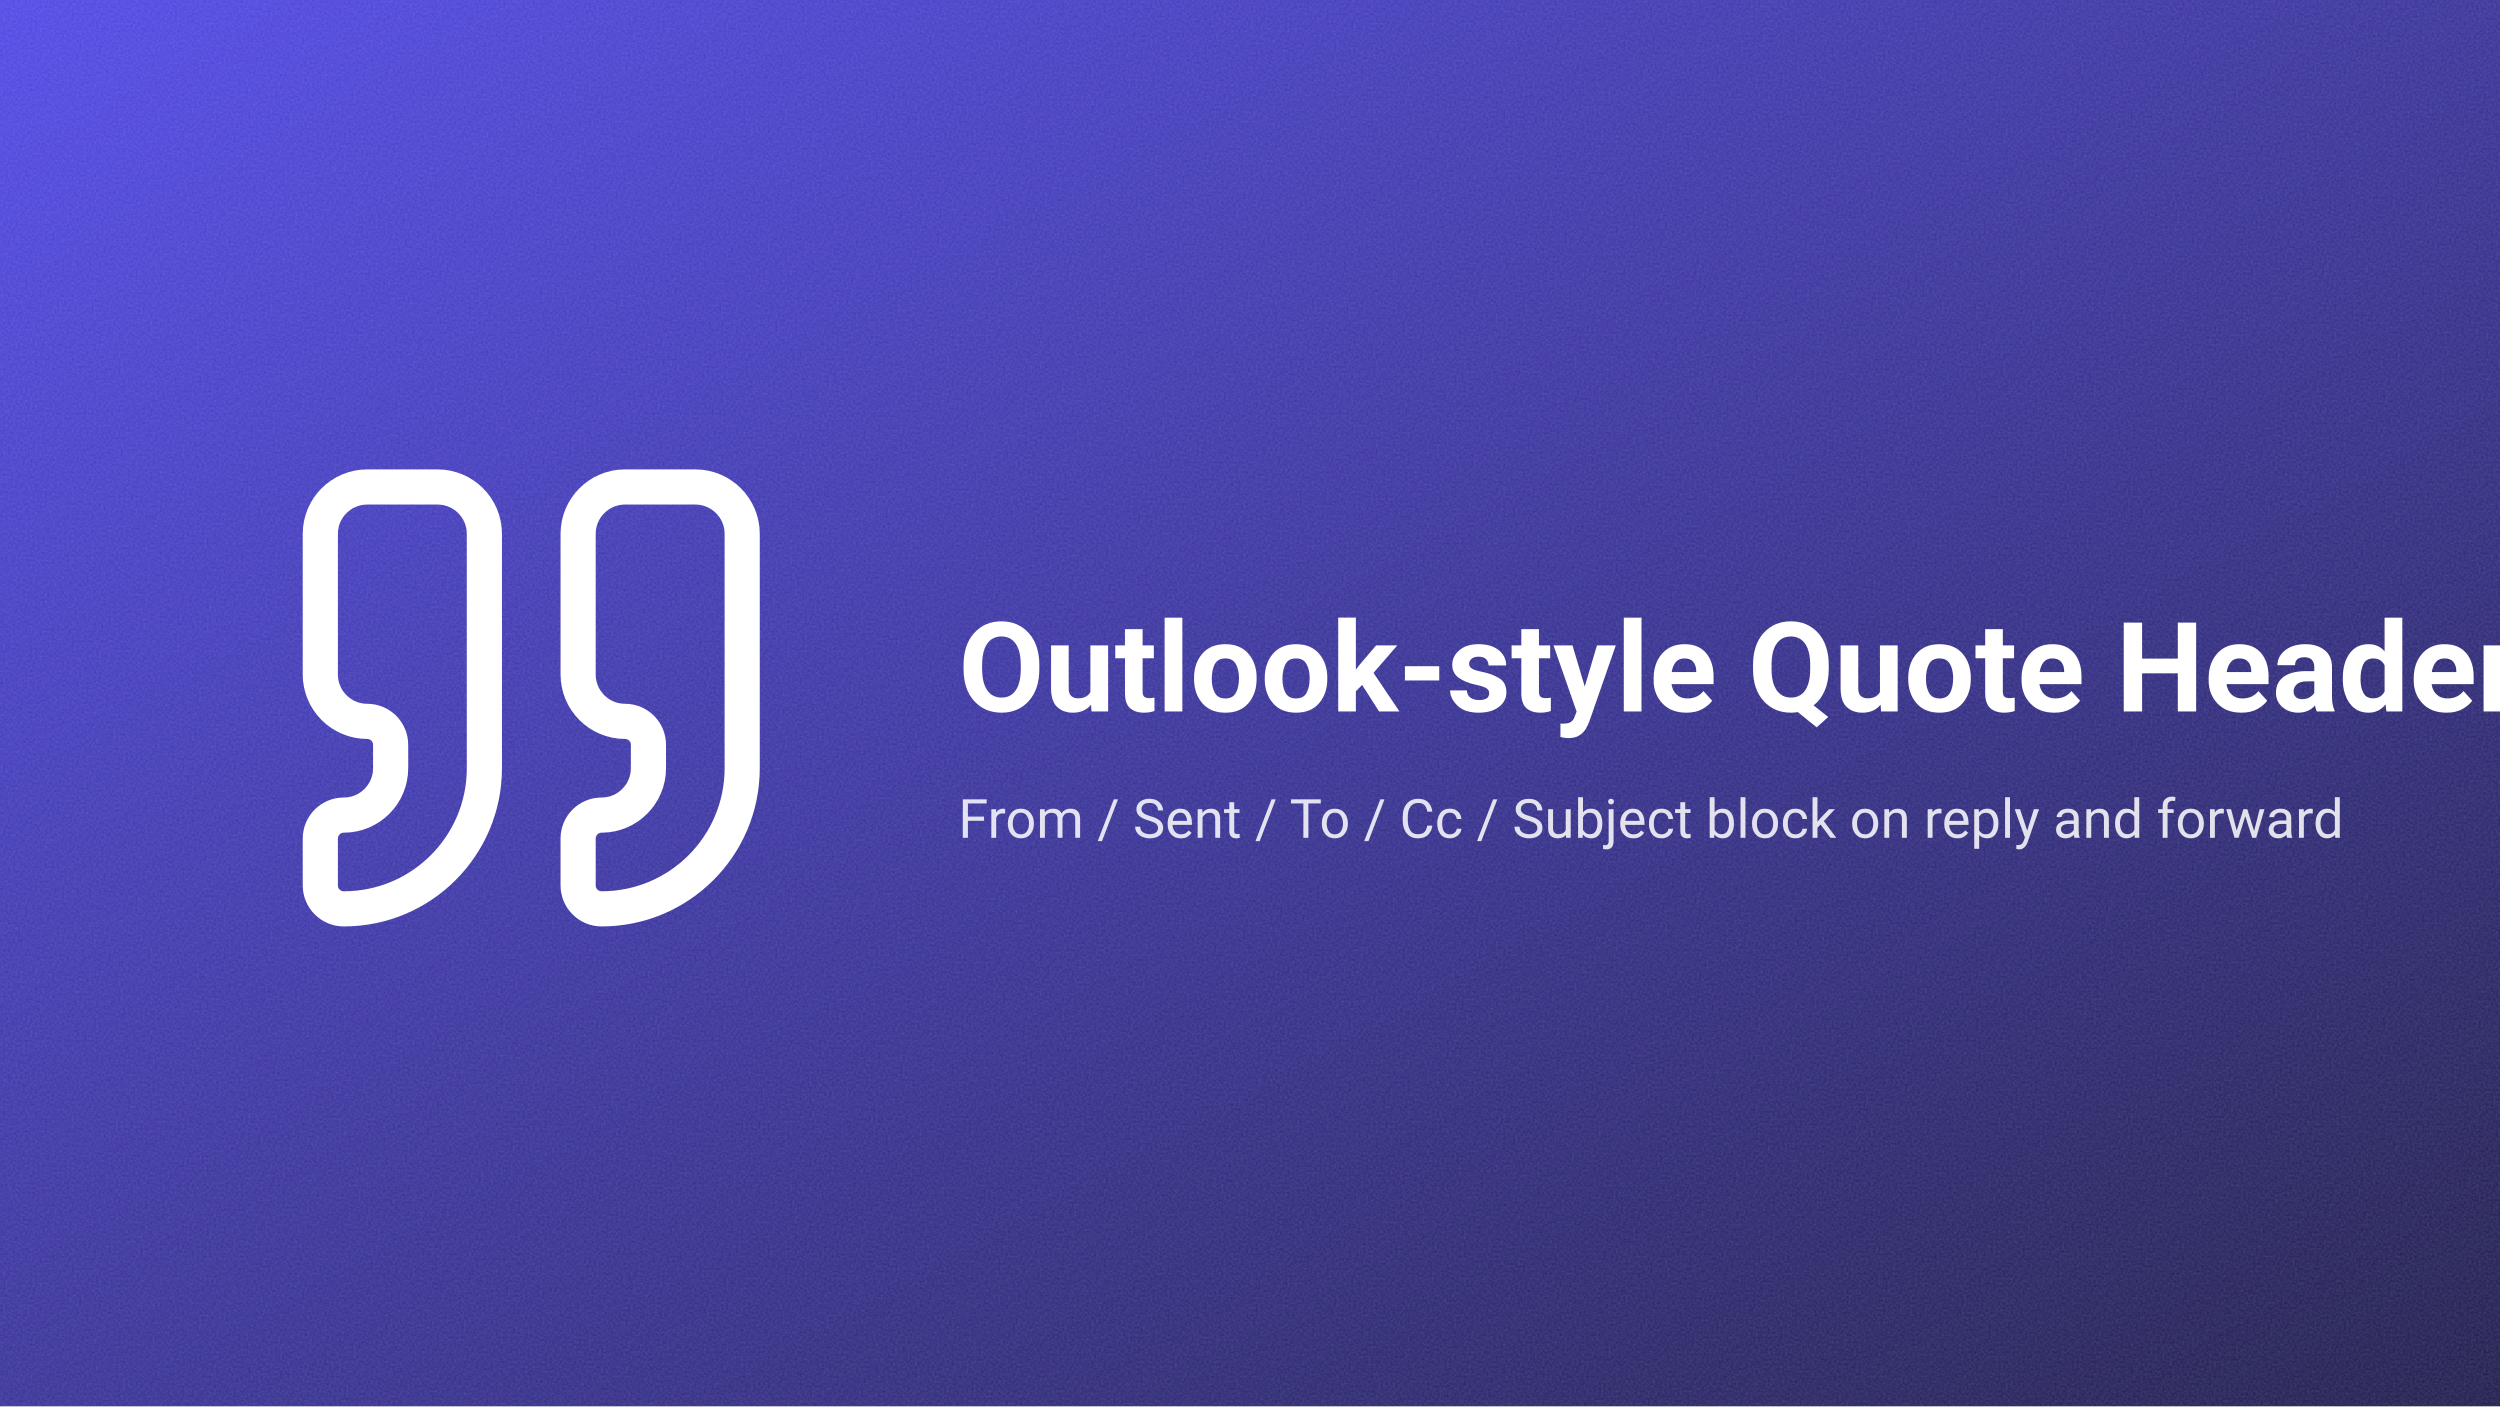
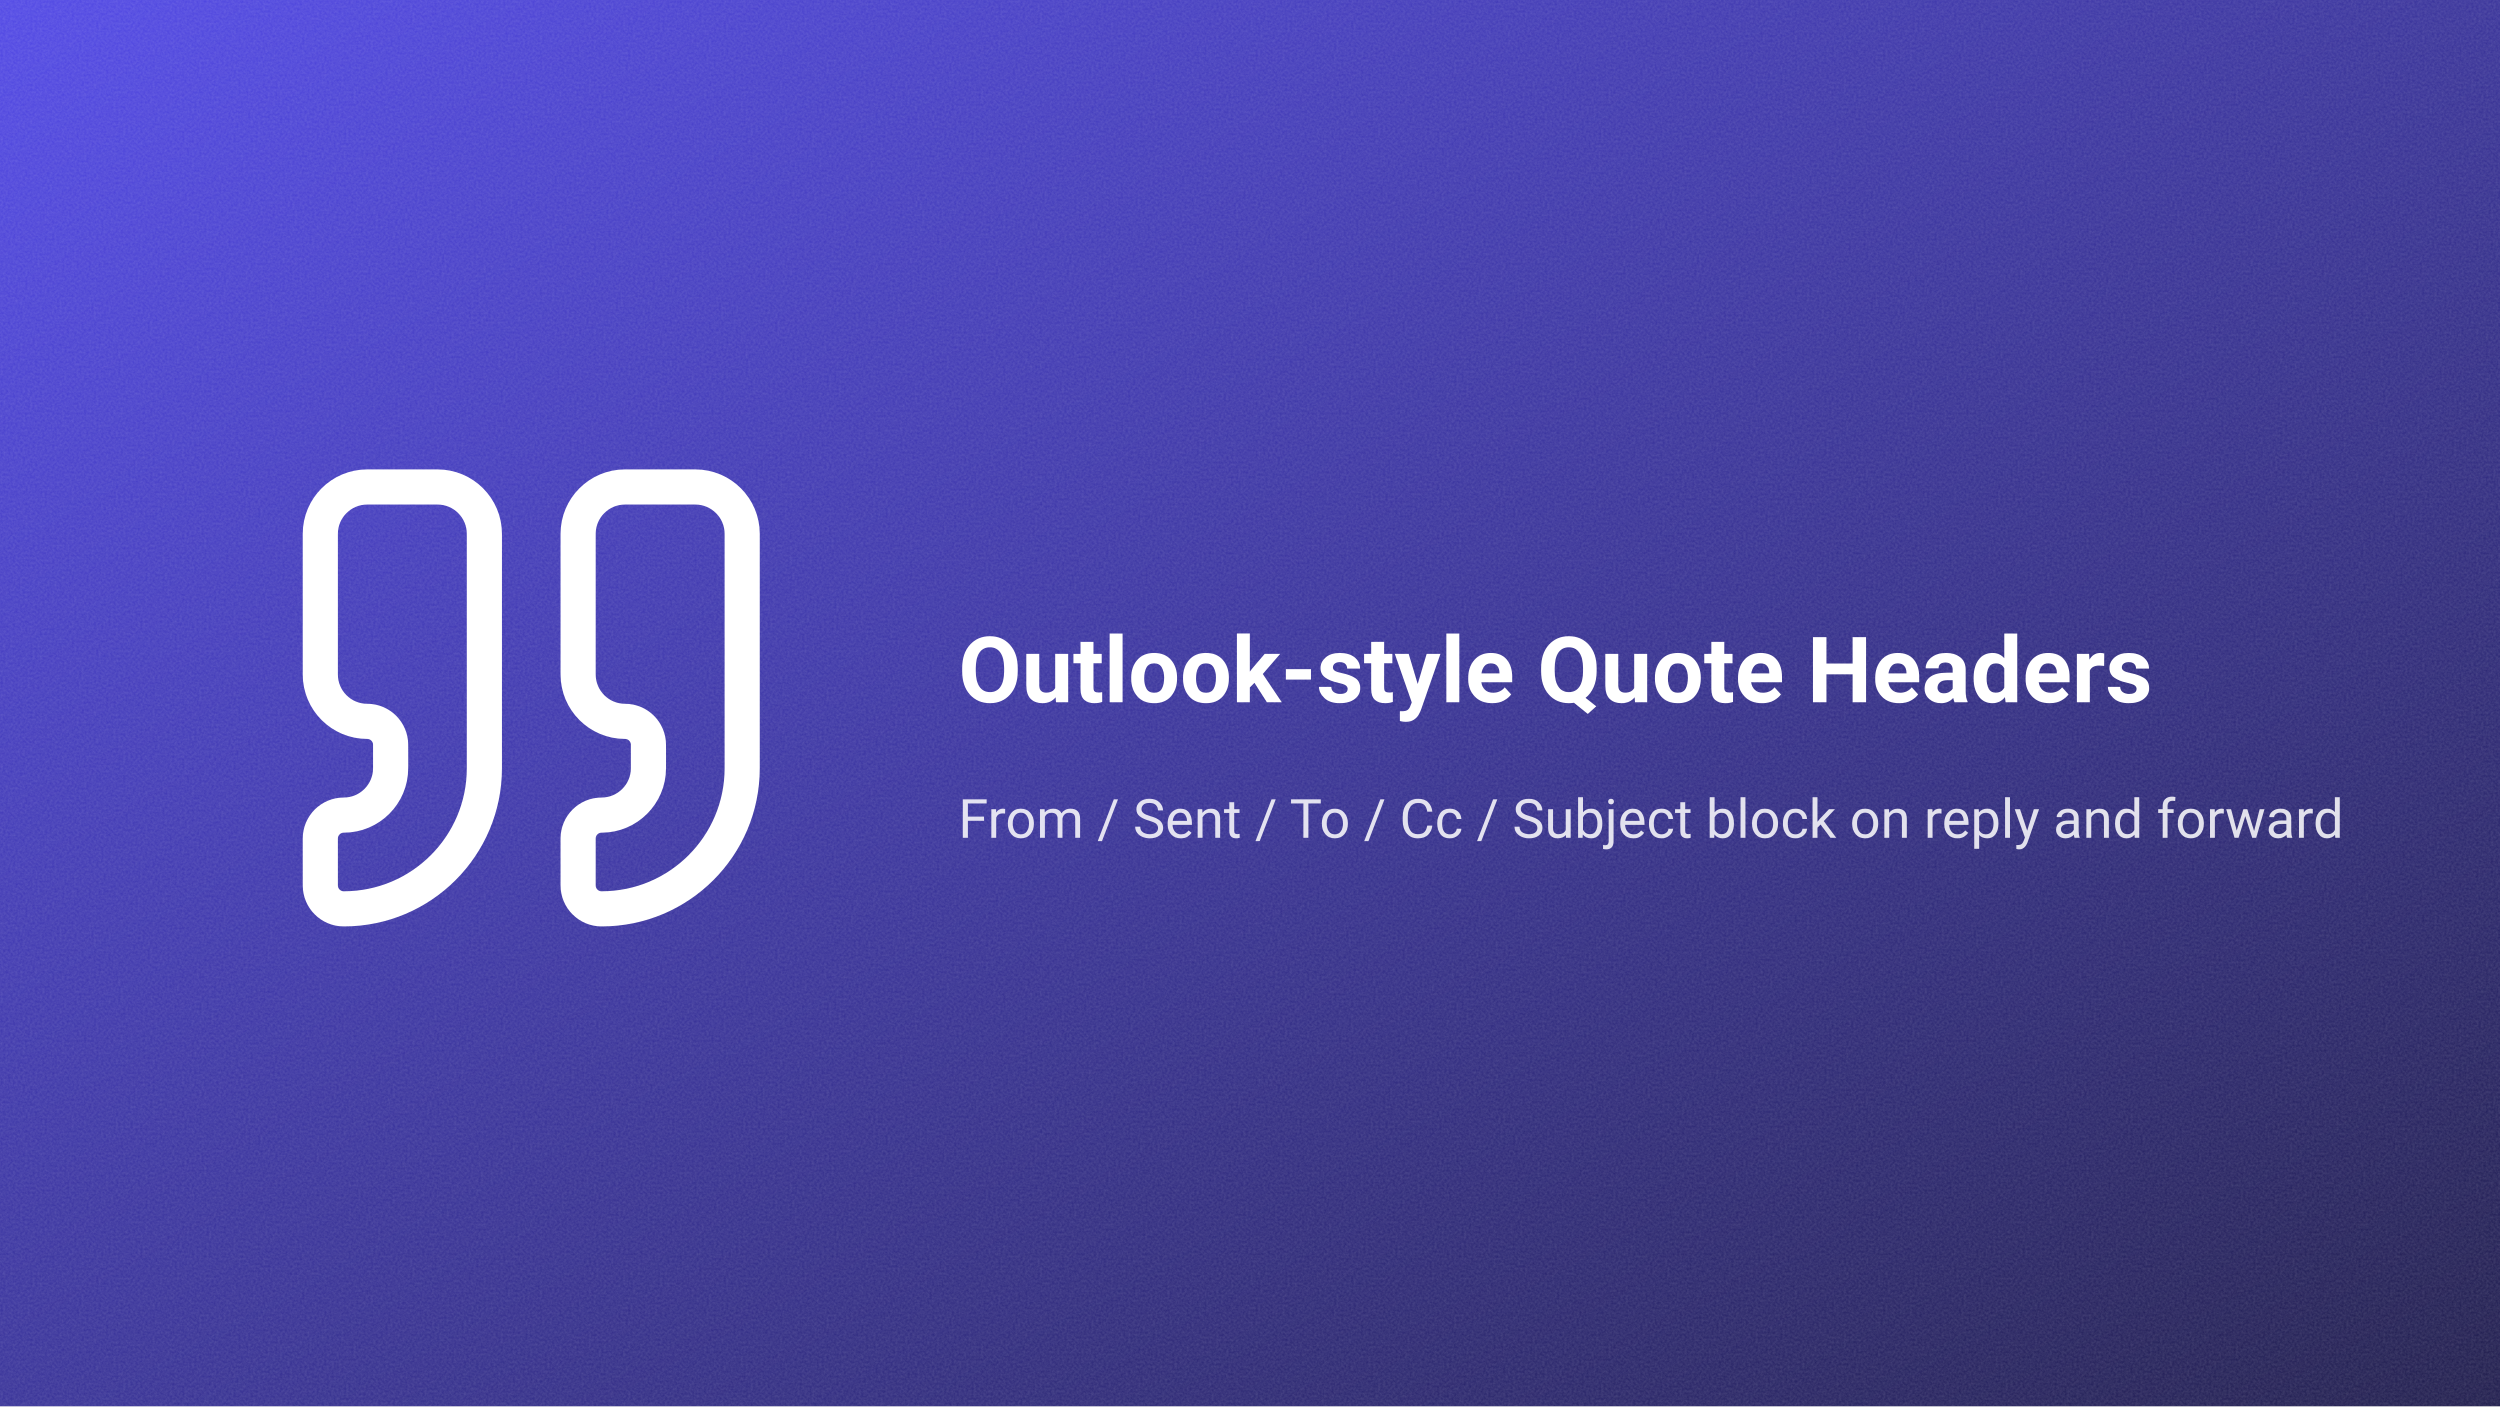
<svg xmlns="http://www.w3.org/2000/svg" viewBox="0 0 1200 675" width="1200" height="675">
  <defs>
    <filter id="grain-osh-b" x="0" y="0" width="100%" height="100%">
      <feTurbulence type="fractalNoise" baseFrequency="0.85" numOctaves="2" seed="42" stitchTiles="stitch" />
      <feColorMatrix values="0 0 0 0 1   0 0 0 0 1   0 0 0 0 1   0 0 0 0.15 0" />
      <feComposite in2="SourceGraphic" operator="in" />
    </filter>
    <linearGradient id="bg-osh-b" x1="0" y1="0" x2="1" y2="1">
      <stop offset="0" stop-color="#4F46E5" />
      <stop offset="1" stop-color="#1E1B4B" />
    </linearGradient>
  </defs>
  <rect width="1200" height="675" fill="url(#bg-osh-b)" />
  <rect width="1200" height="675" fill="white" filter="url(#grain-osh-b)" />
  <g transform="translate(120,200) scale(11.25)" fill="none" stroke="white" stroke-width="1.5" stroke-linecap="round" stroke-linejoin="round">
    <path d="M16 3a2 2 0 0 0-2 2v6a2 2 0 0 0 2 2 1 1 0 0 1 1 1v1a2 2 0 0 1-2 2 1 1 0 0 0-1 1v2a1 1 0 0 0 1 1 6 6 0 0 0 6-6V5a2 2 0 0 0-2-2z" />
    <path d="M5 3a2 2 0 0 0-2 2v6a2 2 0 0 0 2 2 1 1 0 0 1 1 1v1a2 2 0 0 1-2 2 1 1 0 0 0-1 1v2a1 1 0 0 0 1 1 6 6 0 0 0 6-6V5a2 2 0 0 0-2-2z" />
  </g>
-   <text x="460" y="325" font-family="system-ui, -apple-system, 'Segoe UI', Roboto, sans-serif" font-size="60" font-weight="700" fill="white" dominant-baseline="middle">Outlook-style Quote Headers</text>
+   <text x="460" y="325" font-family="system-ui, -apple-system, 'Segoe UI', Roboto, sans-serif" font-size="44" font-weight="700" fill="white" dominant-baseline="middle">Outlook-style Quote Headers</text>
  <text x="460" y="395" font-family="system-ui, -apple-system, 'Segoe UI', Roboto, sans-serif" font-size="26" font-weight="400" fill="white" fill-opacity="0.85" dominant-baseline="middle">From / Sent / To / Cc / Subject block on reply and forward</text>
</svg>
